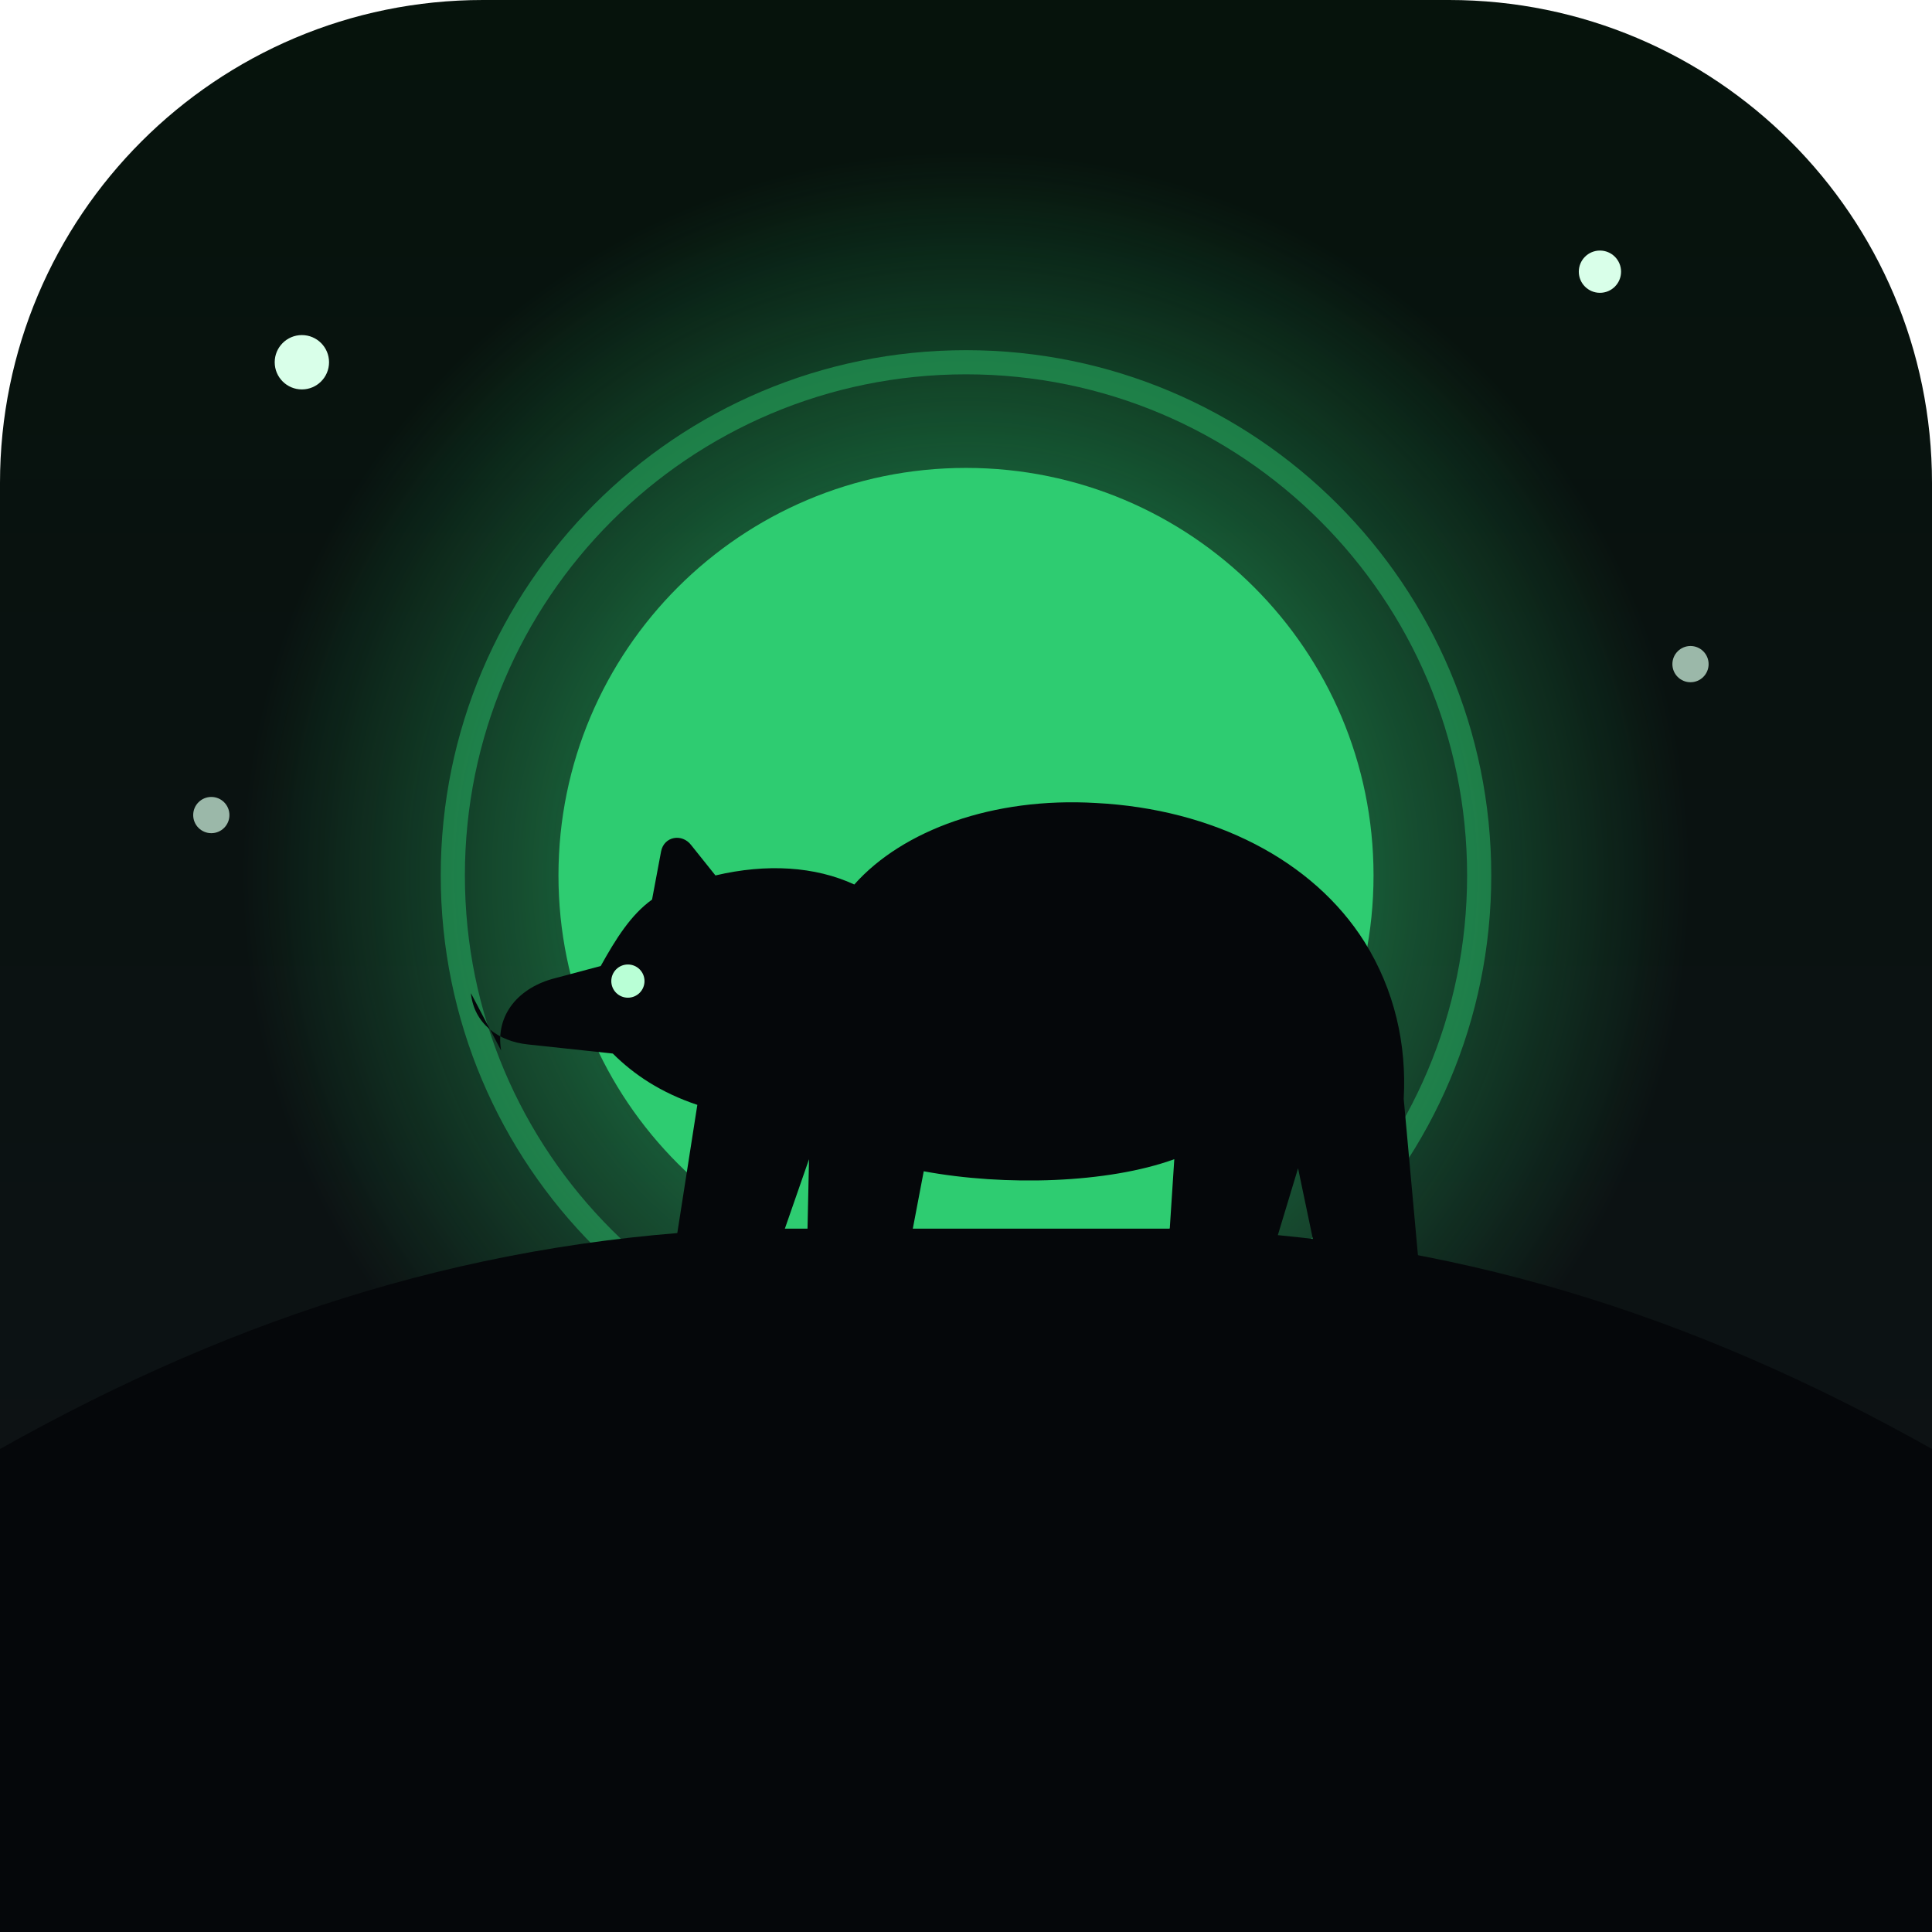
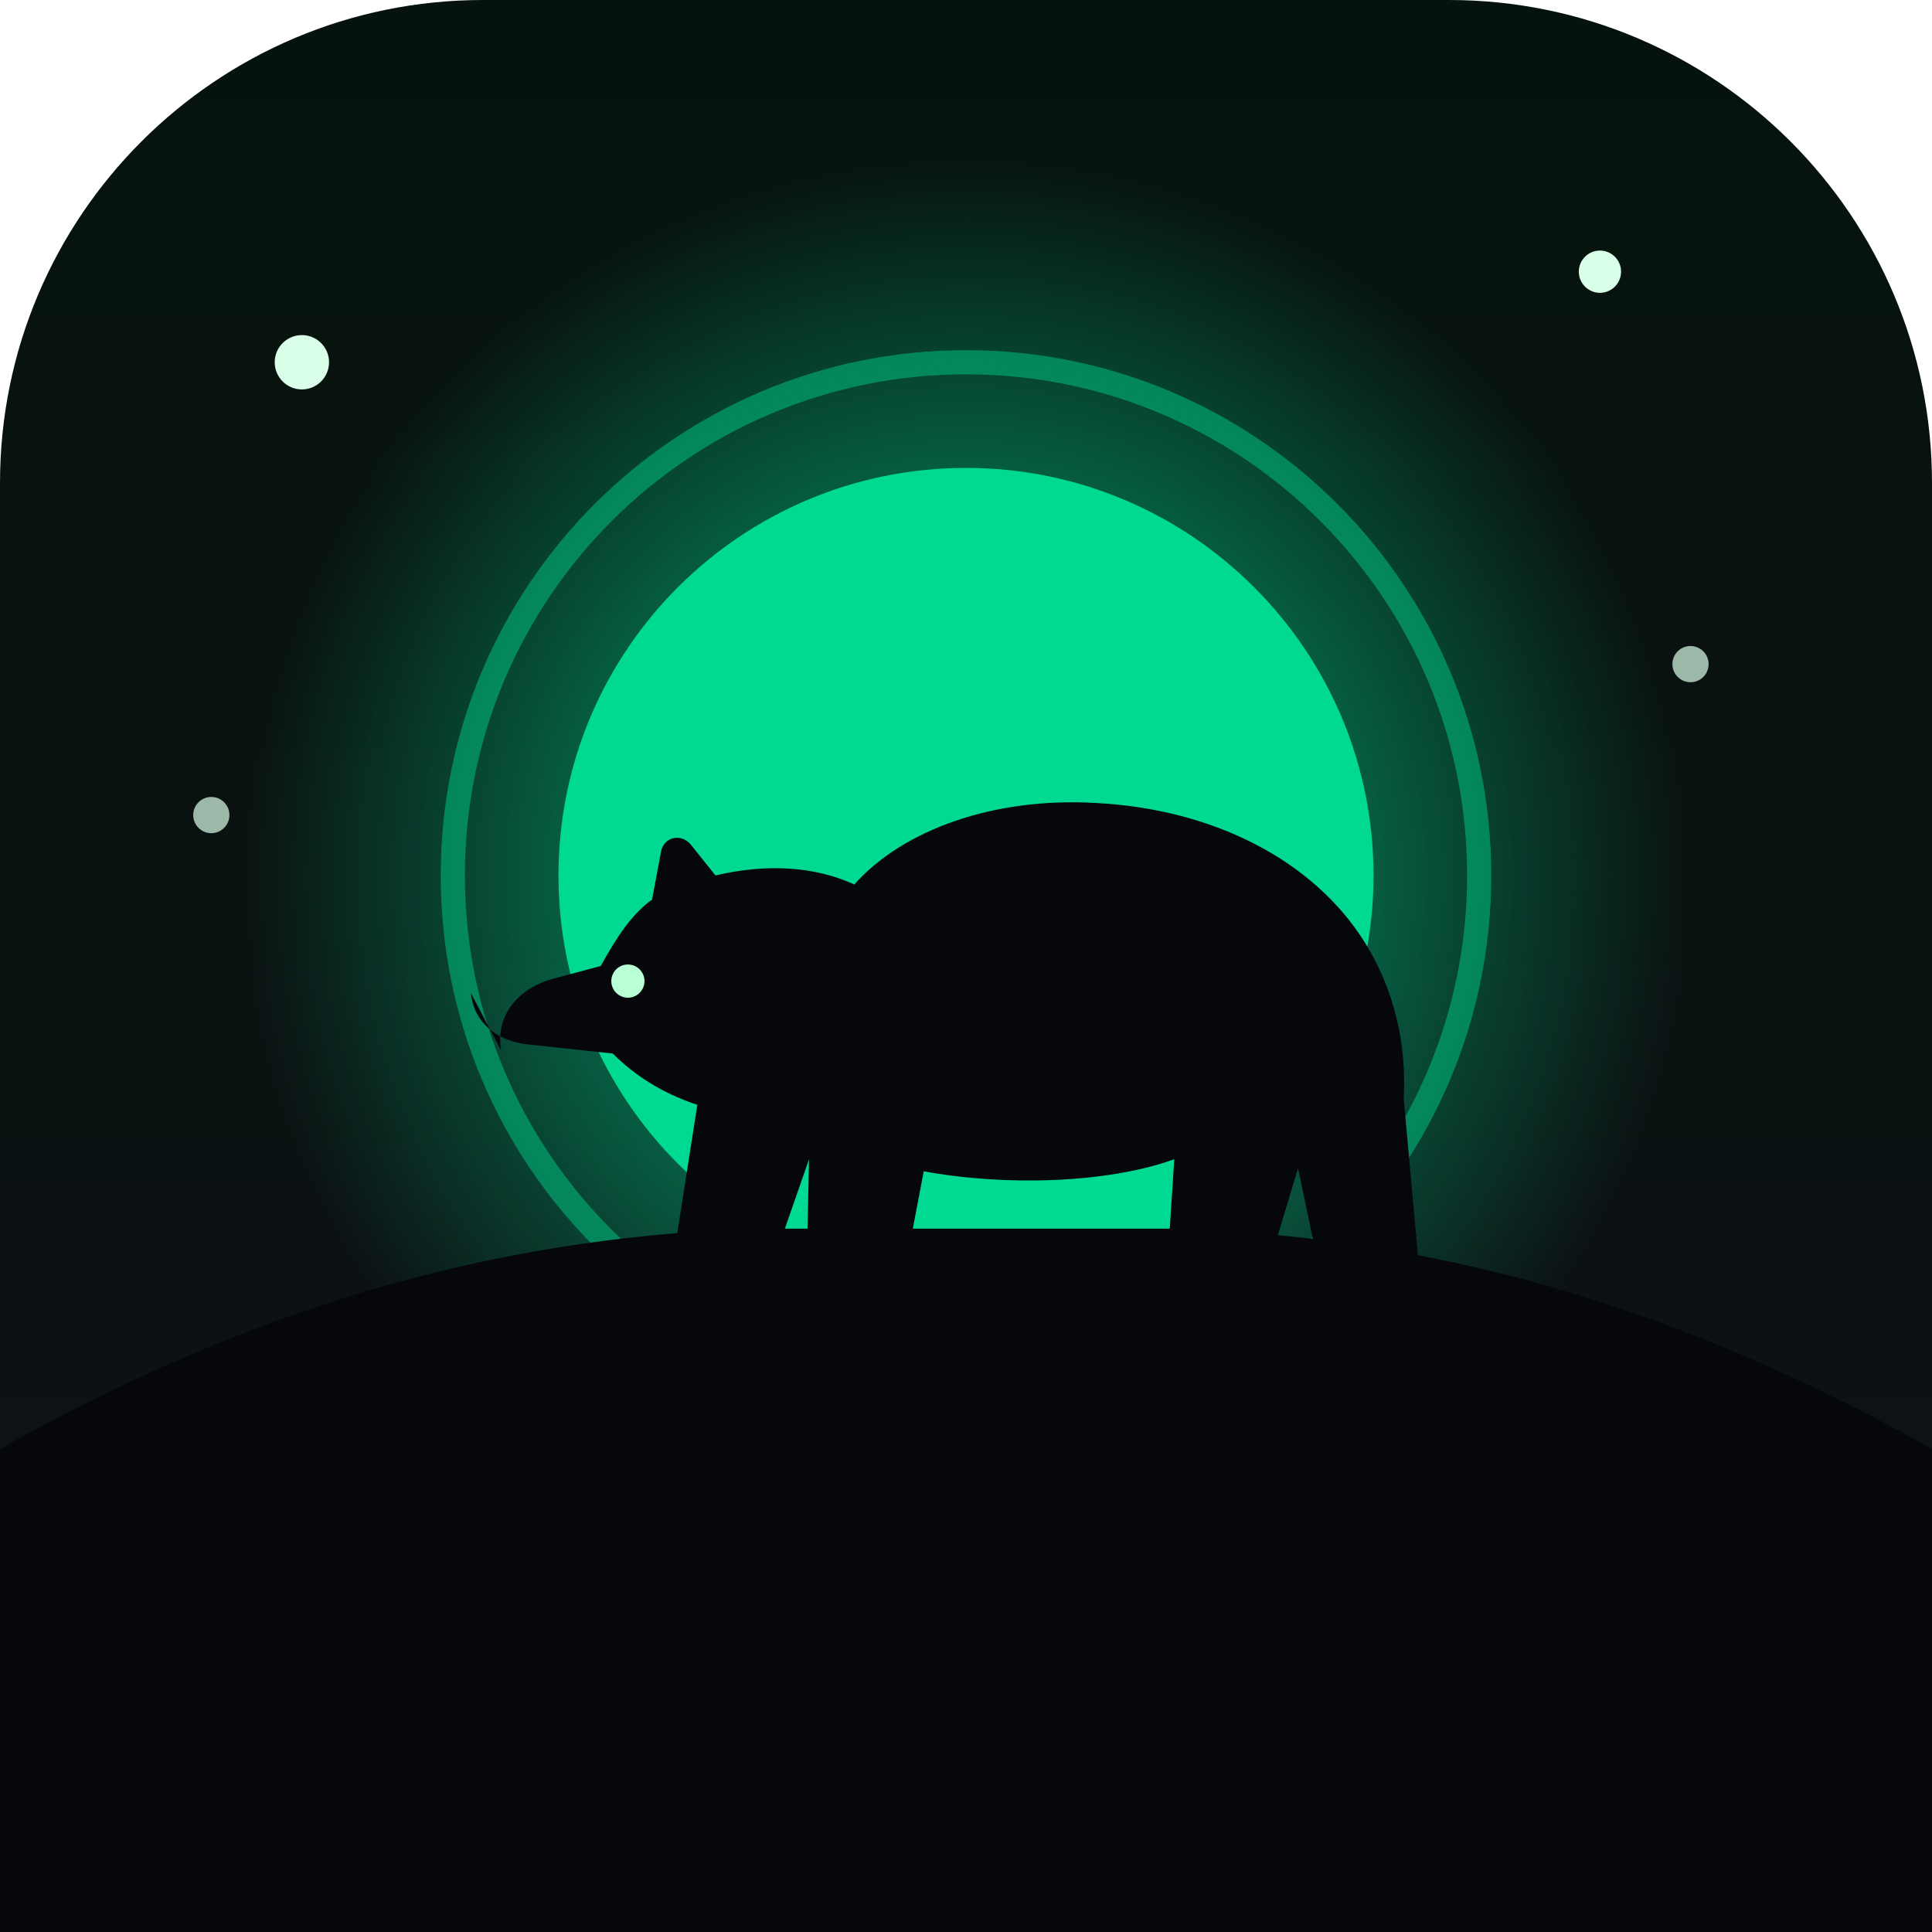
<svg xmlns="http://www.w3.org/2000/svg" viewBox="0 0 64 64">
  <defs>
    <linearGradient id="sky" x1="0" y1="0" x2="0" y2="1">
      <stop offset="0" stop-color="#06130c" />
      <stop offset="1" stop-color="#0f1117" />
    </linearGradient>
    <radialGradient id="aura" cx="0.5" cy="0.5" r="0.5">
      <stop offset="0" stop-color="#7dffb4" />
-       <stop offset="0.45" stop-color="#2ecc71" stop-opacity="0.85" />
-       <stop offset="1" stop-color="#2ecc71" stop-opacity="0" />
+       <stop offset="0.45" stop-color="#00d992" stop-opacity="0.85" />
+       <stop offset="1" stop-color="#00d992" stop-opacity="0" />
    </radialGradient>
  </defs>
  <rect width="64" height="64" rx="16" fill="url(#sky)" />
  <circle cx="32" cy="29" r="24" fill="url(#aura)" opacity="0.55" />
-   <circle cx="32" cy="29" r="13.5" fill="#2ecc71" />
-   <circle cx="32" cy="29" r="17" fill="none" stroke="#2ecc71" stroke-opacity="0.45" stroke-width="0.8" />
+   <circle cx="32" cy="29" r="13.5" fill="#00d992" />
+   <circle cx="32" cy="29" r="17" fill="none" stroke="#00d992" stroke-opacity="0.45" stroke-width="0.8" />
  <circle cx="10" cy="12" r="0.9" fill="#d9ffe9" />
  <circle cx="53" cy="9" r="0.7" fill="#d9ffe9" />
  <circle cx="56" cy="22" r="0.6" fill="#d9ffe9" opacity="0.7" />
  <circle cx="7" cy="27" r="0.6" fill="#d9ffe9" opacity="0.7" />
  <path d="M0 64V48c8-4.5 16-7 25-7.3h14c9 .3 17 2.8 25 7.3v16z" fill="#05070a" />
  <path fill="#05070a" transform="translate(0 1.4)" d="M16.6 33.4c-.2-1.2.6-2.1 1.8-2.4l1.5-.4c.5-.9 1-1.7 1.7-2.2l.3-1.6c.1-.5.7-.6 1-.2l.8 1c1.7-.4 3.3-.3 4.6.3 1.6-1.8 4.6-2.9 8-2.7 3.9.2 7.2 1.9 8.9 4.6 1 1.6 1.4 3.4 1.3 5.2l.6 6.6h-3.2l-.9-4.3-1.3 4.3h-3.1l.3-4.6c-2.2.8-5.6.9-8.3.4l-.8 4.2h-3.1l.1-4.6-1.6 4.6h-3.1l1-6.4c-1.2-.4-2.1-1-2.8-1.7l-2.8-.3c-1-.1-1.8-.7-1.9-1.7z" />
  <circle cx="20.8" cy="32.5" r="0.55" fill="#b9ffd6" />
</svg>
